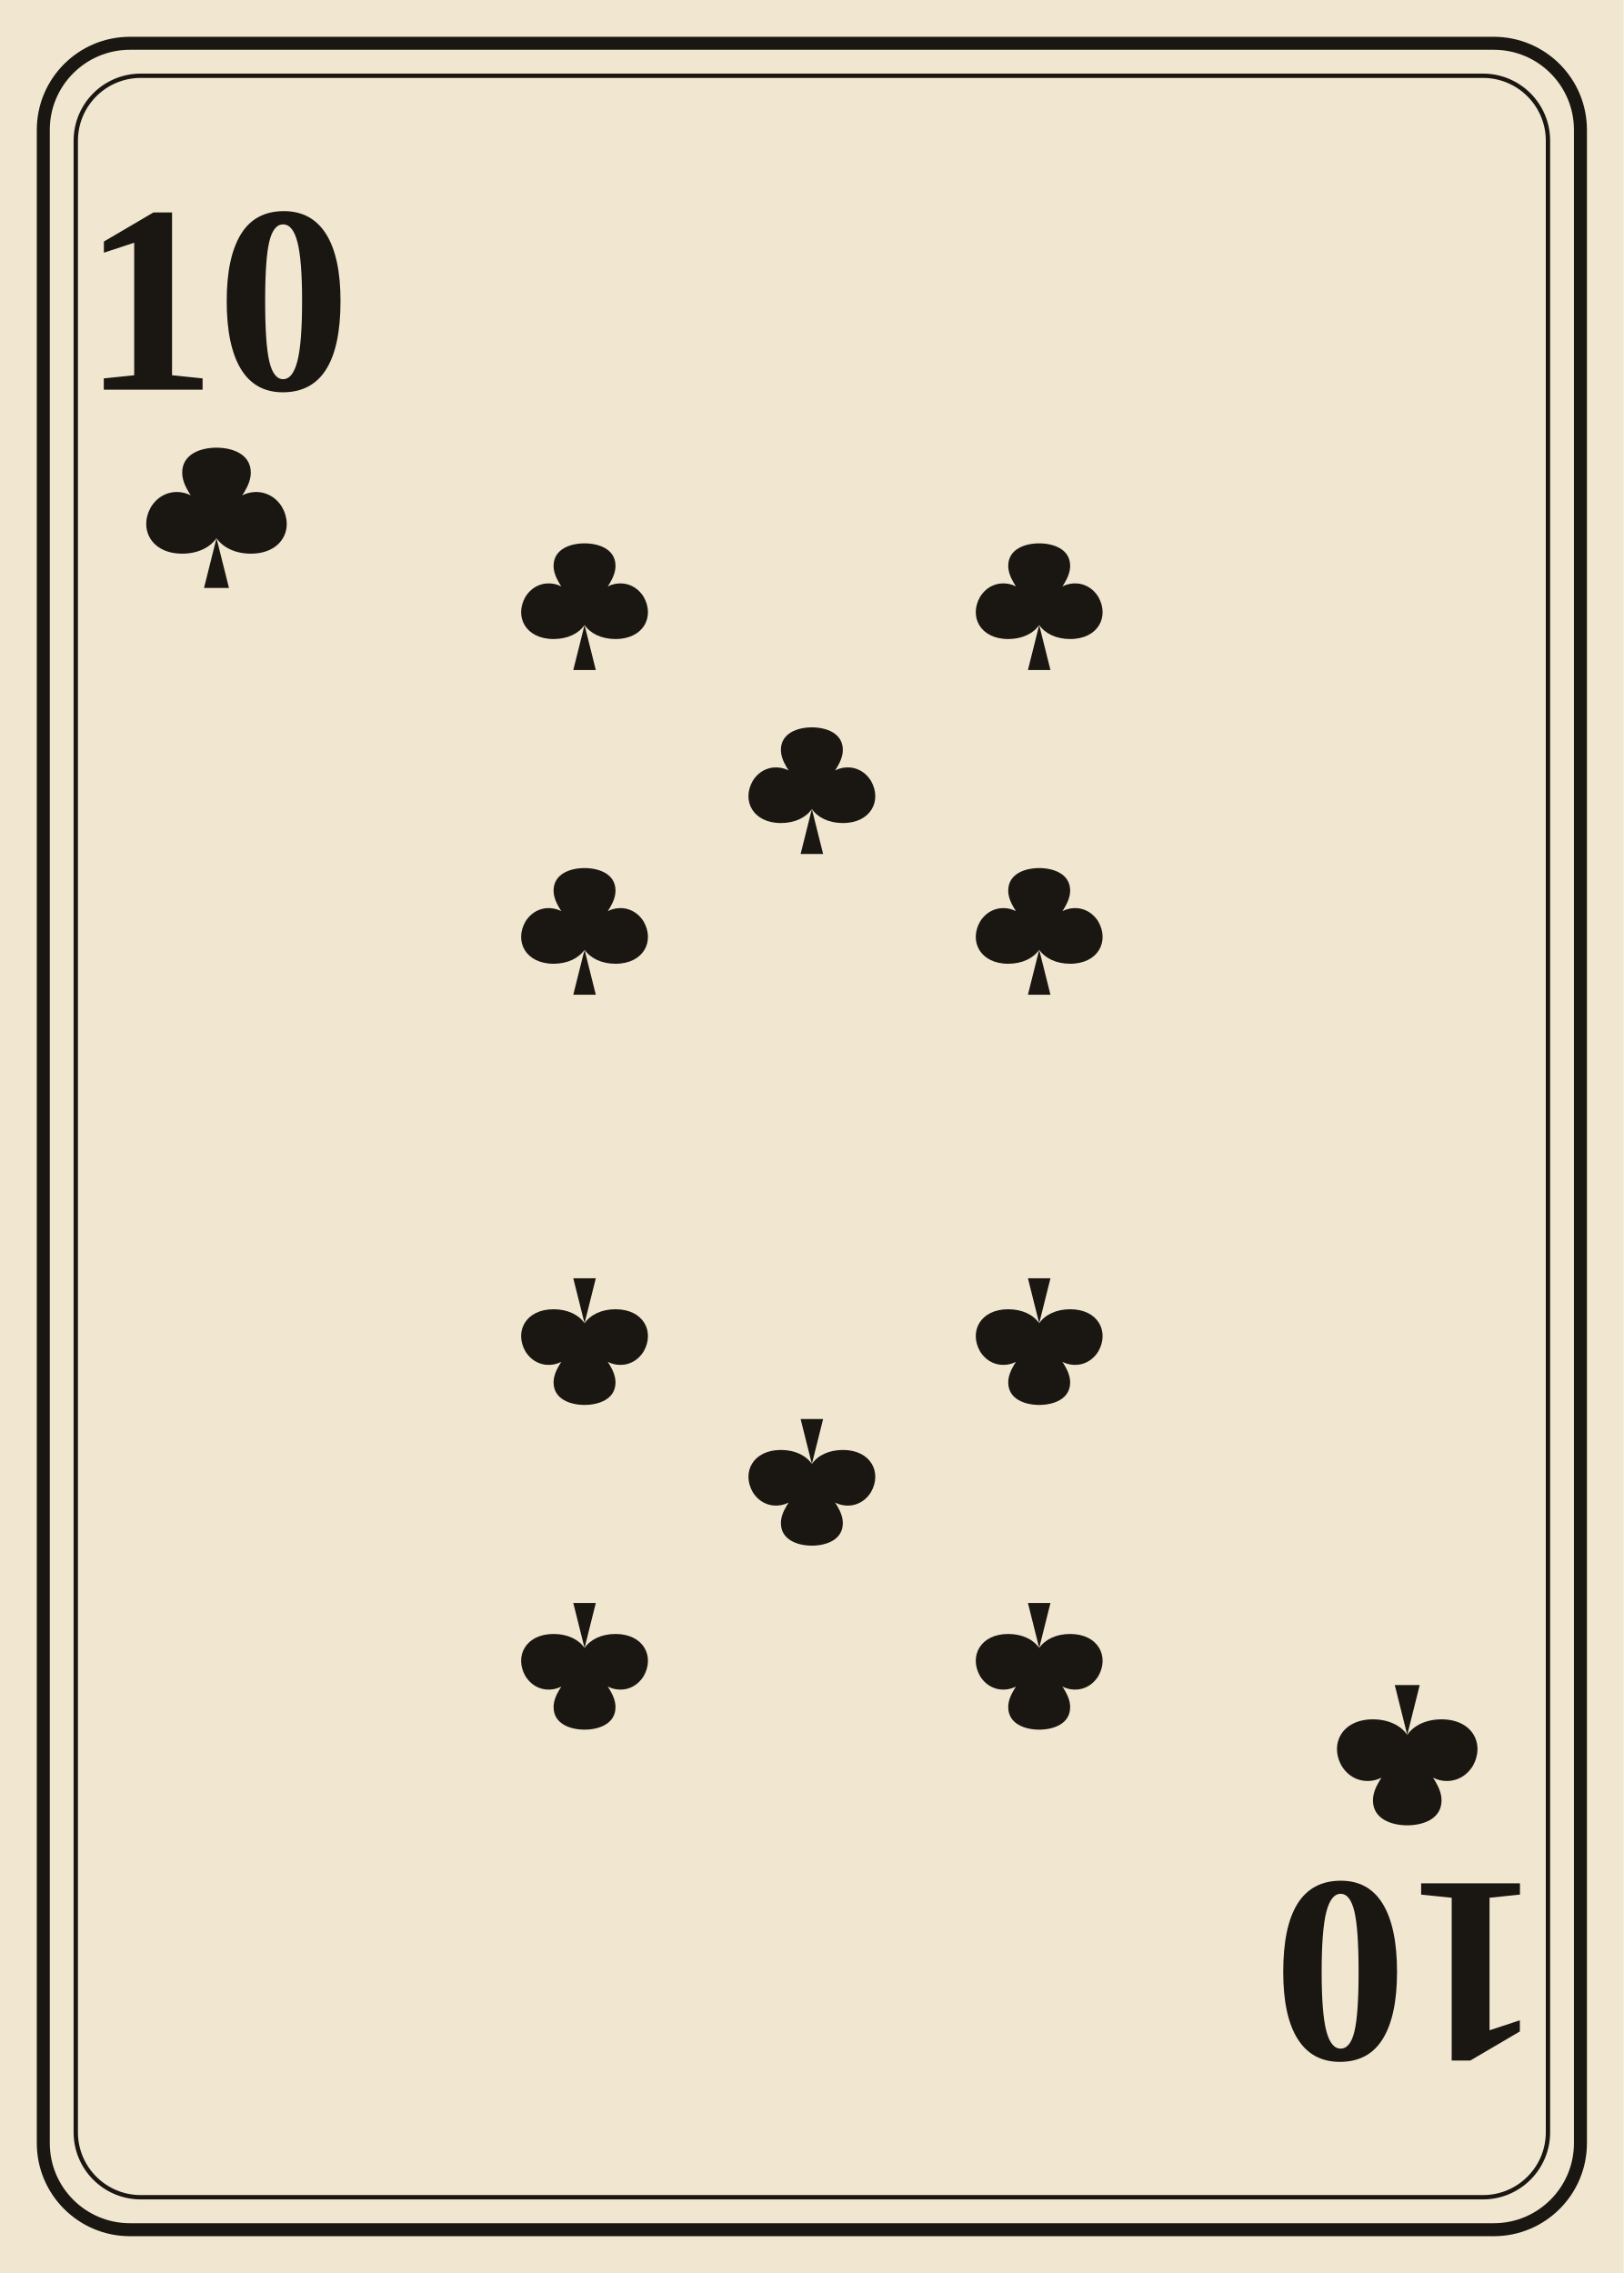
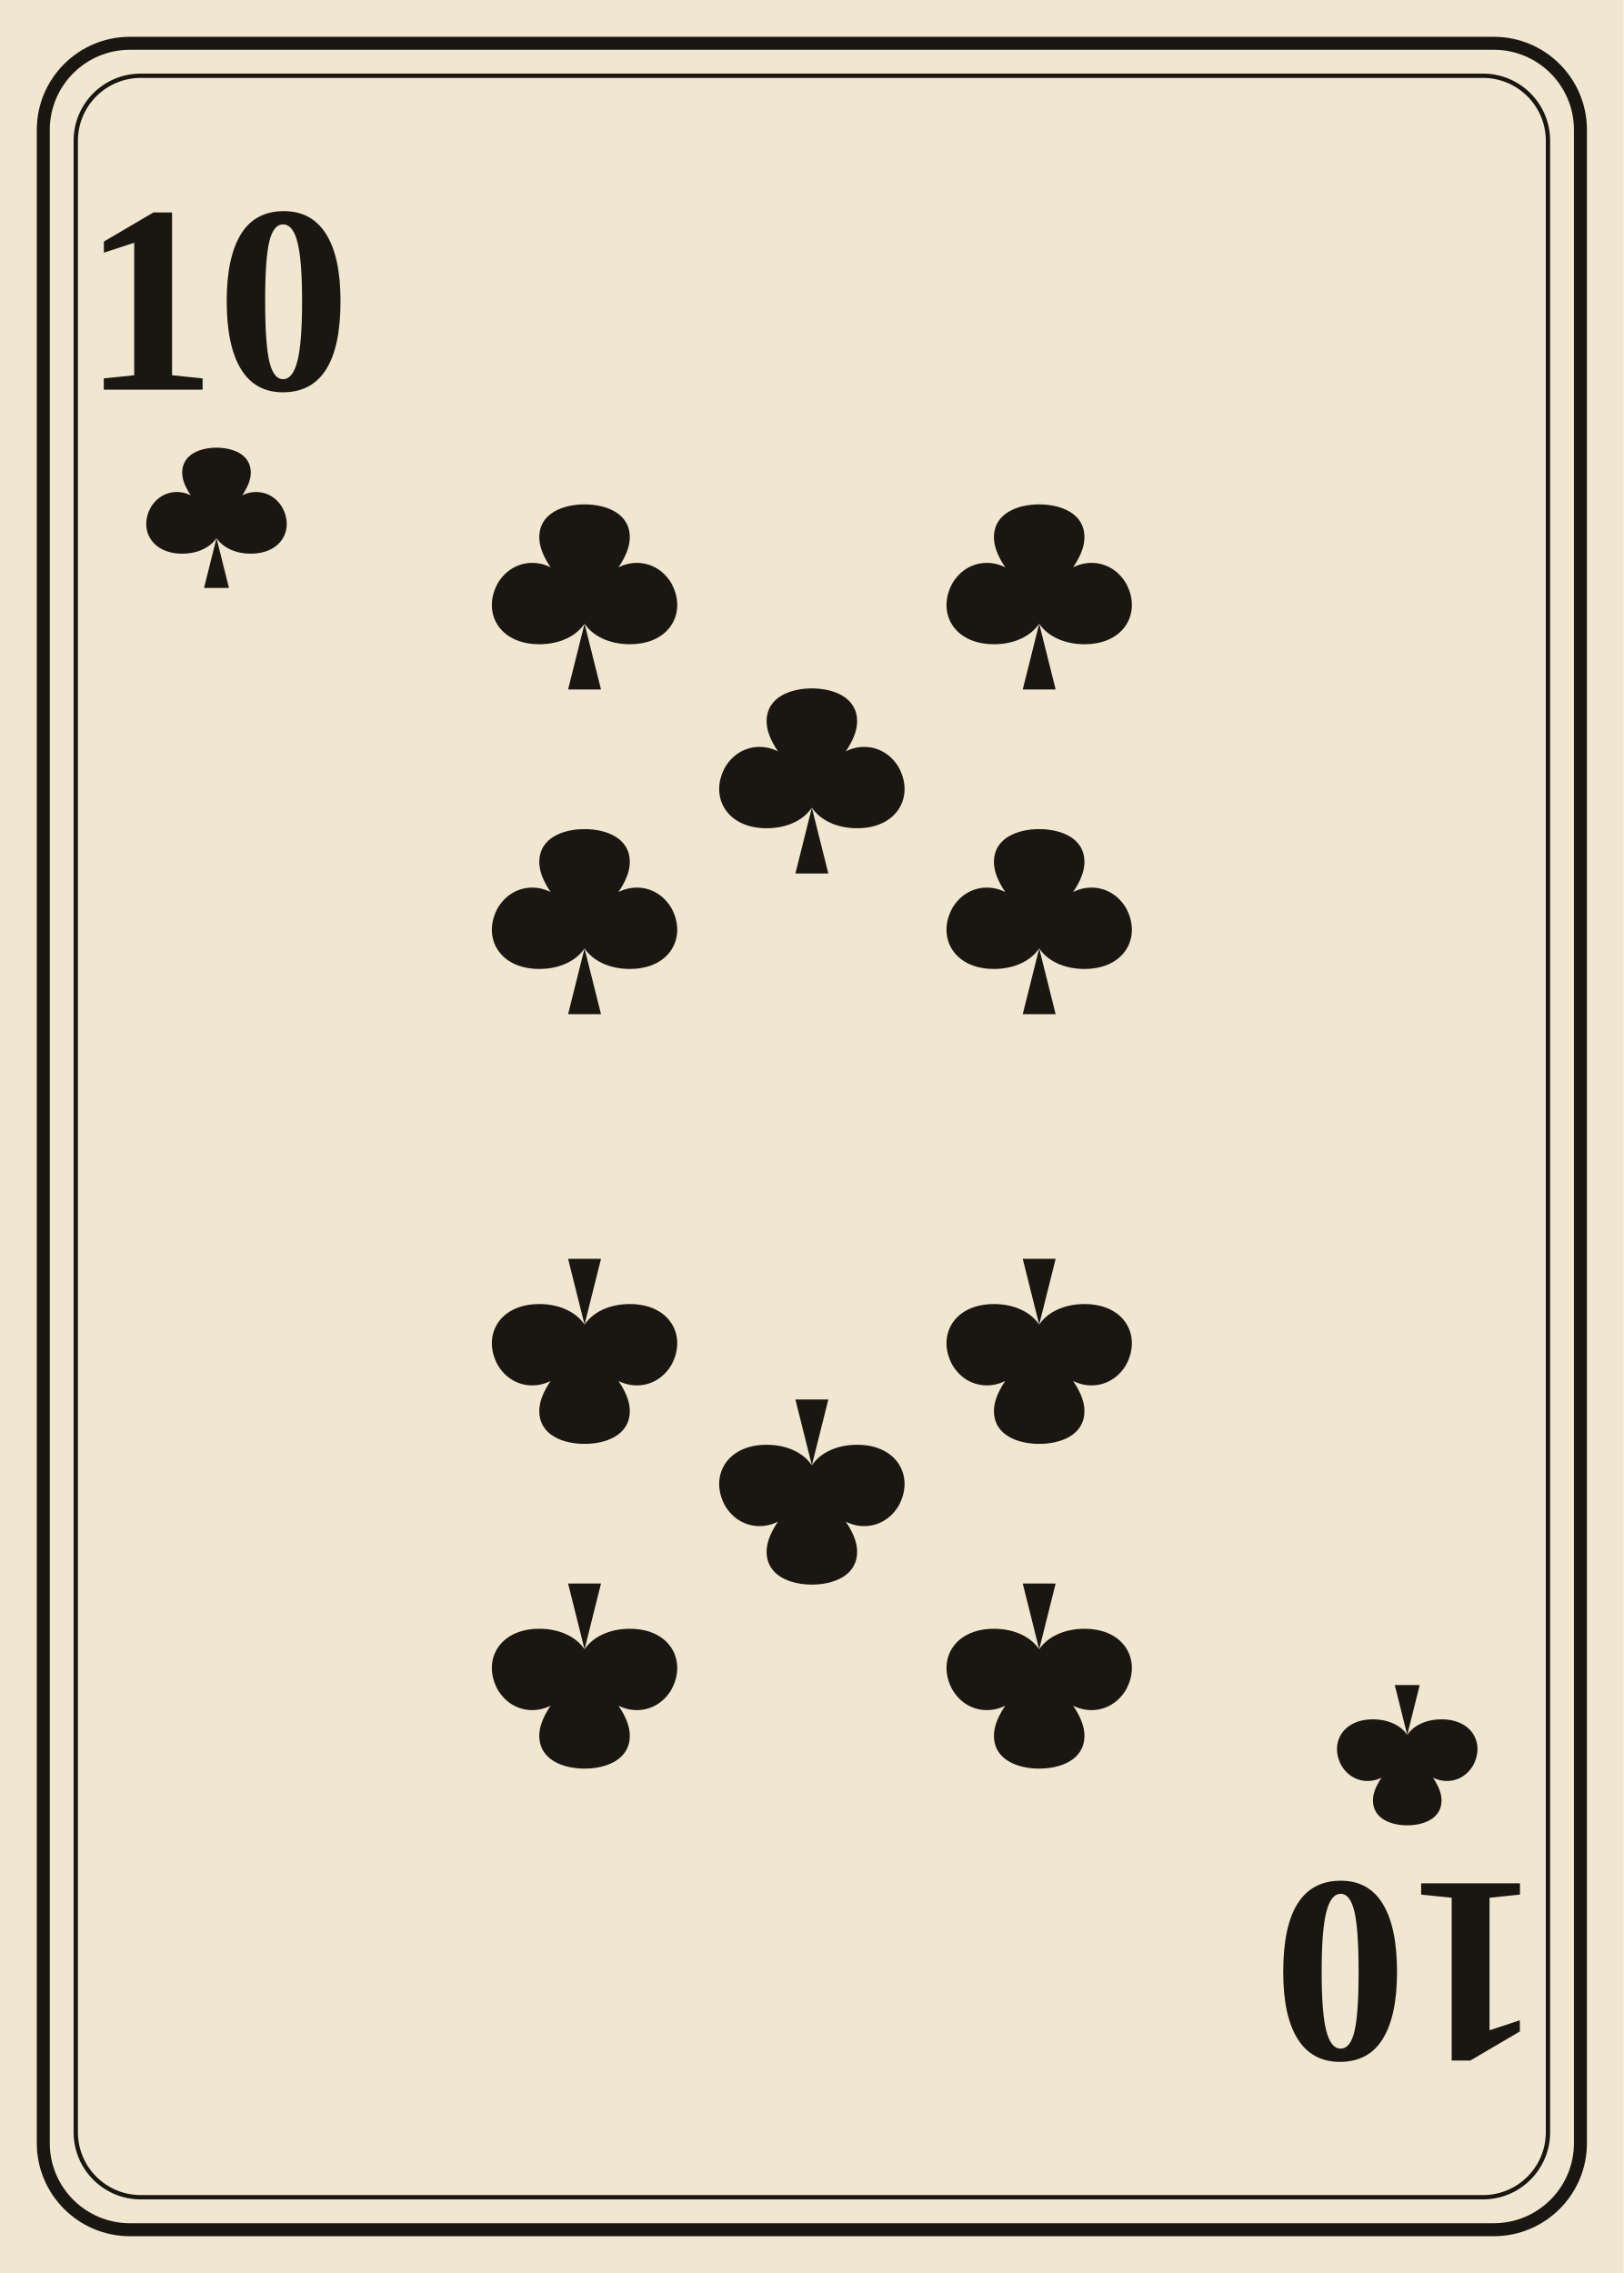
<svg xmlns="http://www.w3.org/2000/svg" viewBox="0 0 750 1050" width="750" height="1050">
  <rect width="750" height="1050" fill="#f1e7d0" />
  <rect x="20" y="20" width="710" height="1010" rx="40" ry="40" fill="none" stroke="#1a1612" stroke-width="6" />
  <rect x="35" y="35" width="680" height="980" rx="30" ry="30" fill="none" stroke="#1a1612" stroke-width="2" />
  <g font-family="Georgia, 'Times New Roman', serif" font-weight="700" fill="#1a1612">
    <text x="100" y="180" font-size="124" text-anchor="middle">10</text>
    <g transform="translate(100 250) scale(0.72)">
      <path d="M -22 8 C -42 8 -50 -8 -42 -22 C -32 -38 -10 -32 -8 -18 C -16 -28 -22 -36 -22 -44 C -22 -56 -10 -60 0 -60 C 10 -60 22 -56 22 -44 C 22 -36 16 -28 8 -18 C 10 -32 32 -38 42 -22 C 50 -8 42 8 22 8 C 12 8 4 4 0 -2 L 8 30 L -8 30 L 0 -2 C -4 4 -12 8 -22 8 Z" fill="#1a1612" />
    </g>
  </g>
  <g transform="rotate(180 375 525)">
    <g font-family="Georgia, 'Times New Roman', serif" font-weight="700" fill="#1a1612">
      <text x="100" y="180" font-size="124" text-anchor="middle">10</text>
      <g transform="translate(100 250) scale(0.72)">
        <path d="M -22 8 C -42 8 -50 -8 -42 -22 C -32 -38 -10 -32 -8 -18 C -16 -28 -22 -36 -22 -44 C -22 -56 -10 -60 0 -60 C 10 -60 22 -56 22 -44 C 22 -36 16 -28 8 -18 C 10 -32 32 -38 42 -22 C 50 -8 42 8 22 8 C 12 8 4 4 0 -2 L 8 30 L -8 30 L 0 -2 C -4 4 -12 8 -22 8 Z" fill="#1a1612" />
      </g>
    </g>
  </g>
-   <g transform="translate(270 290) rotate(0) scale(0.65)">
+   <g transform="translate(270 290) rotate(0) scale(0.95)">
    <path d="M -22 8 C -42 8 -50 -8 -42 -22 C -32 -38 -10 -32 -8 -18 C -16 -28 -22 -36 -22 -44 C -22 -56 -10 -60 0 -60 C 10 -60 22 -56 22 -44 C 22 -36 16 -28 8 -18 C 10 -32 32 -38 42 -22 C 50 -8 42 8 22 8 C 12 8 4 4 0 -2 L 8 30 L -8 30 L 0 -2 C -4 4 -12 8 -22 8 Z" fill="#1a1612" />
  </g>
-   <g transform="translate(480 290) rotate(0) scale(0.65)">
+   <g transform="translate(480 290) rotate(0) scale(0.95)">
    <path d="M -22 8 C -42 8 -50 -8 -42 -22 C -32 -38 -10 -32 -8 -18 C -16 -28 -22 -36 -22 -44 C -22 -56 -10 -60 0 -60 C 10 -60 22 -56 22 -44 C 22 -36 16 -28 8 -18 C 10 -32 32 -38 42 -22 C 50 -8 42 8 22 8 C 12 8 4 4 0 -2 L 8 30 L -8 30 L 0 -2 C -4 4 -12 8 -22 8 Z" fill="#1a1612" />
  </g>
-   <g transform="translate(375 375) rotate(0) scale(0.65)">
+   <g transform="translate(375 375) rotate(0) scale(0.95)">
    <path d="M -22 8 C -42 8 -50 -8 -42 -22 C -32 -38 -10 -32 -8 -18 C -16 -28 -22 -36 -22 -44 C -22 -56 -10 -60 0 -60 C 10 -60 22 -56 22 -44 C 22 -36 16 -28 8 -18 C 10 -32 32 -38 42 -22 C 50 -8 42 8 22 8 C 12 8 4 4 0 -2 L 8 30 L -8 30 L 0 -2 C -4 4 -12 8 -22 8 Z" fill="#1a1612" />
  </g>
-   <g transform="translate(270 440) rotate(0) scale(0.65)">
+   <g transform="translate(270 440) rotate(0) scale(0.95)">
    <path d="M -22 8 C -42 8 -50 -8 -42 -22 C -32 -38 -10 -32 -8 -18 C -16 -28 -22 -36 -22 -44 C -22 -56 -10 -60 0 -60 C 10 -60 22 -56 22 -44 C 22 -36 16 -28 8 -18 C 10 -32 32 -38 42 -22 C 50 -8 42 8 22 8 C 12 8 4 4 0 -2 L 8 30 L -8 30 L 0 -2 C -4 4 -12 8 -22 8 Z" fill="#1a1612" />
  </g>
-   <g transform="translate(480 440) rotate(0) scale(0.65)">
+   <g transform="translate(480 440) rotate(0) scale(0.95)">
    <path d="M -22 8 C -42 8 -50 -8 -42 -22 C -32 -38 -10 -32 -8 -18 C -16 -28 -22 -36 -22 -44 C -22 -56 -10 -60 0 -60 C 10 -60 22 -56 22 -44 C 22 -36 16 -28 8 -18 C 10 -32 32 -38 42 -22 C 50 -8 42 8 22 8 C 12 8 4 4 0 -2 L 8 30 L -8 30 L 0 -2 C -4 4 -12 8 -22 8 Z" fill="#1a1612" />
  </g>
-   <g transform="translate(270 610) rotate(180) scale(0.65)">
+   <g transform="translate(270 610) rotate(180) scale(0.95)">
    <path d="M -22 8 C -42 8 -50 -8 -42 -22 C -32 -38 -10 -32 -8 -18 C -16 -28 -22 -36 -22 -44 C -22 -56 -10 -60 0 -60 C 10 -60 22 -56 22 -44 C 22 -36 16 -28 8 -18 C 10 -32 32 -38 42 -22 C 50 -8 42 8 22 8 C 12 8 4 4 0 -2 L 8 30 L -8 30 L 0 -2 C -4 4 -12 8 -22 8 Z" fill="#1a1612" />
  </g>
-   <g transform="translate(480 610) rotate(180) scale(0.65)">
+   <g transform="translate(480 610) rotate(180) scale(0.95)">
    <path d="M -22 8 C -42 8 -50 -8 -42 -22 C -32 -38 -10 -32 -8 -18 C -16 -28 -22 -36 -22 -44 C -22 -56 -10 -60 0 -60 C 10 -60 22 -56 22 -44 C 22 -36 16 -28 8 -18 C 10 -32 32 -38 42 -22 C 50 -8 42 8 22 8 C 12 8 4 4 0 -2 L 8 30 L -8 30 L 0 -2 C -4 4 -12 8 -22 8 Z" fill="#1a1612" />
  </g>
-   <g transform="translate(375 675) rotate(180) scale(0.65)">
+   <g transform="translate(375 675) rotate(180) scale(0.95)">
    <path d="M -22 8 C -42 8 -50 -8 -42 -22 C -32 -38 -10 -32 -8 -18 C -16 -28 -22 -36 -22 -44 C -22 -56 -10 -60 0 -60 C 10 -60 22 -56 22 -44 C 22 -36 16 -28 8 -18 C 10 -32 32 -38 42 -22 C 50 -8 42 8 22 8 C 12 8 4 4 0 -2 L 8 30 L -8 30 L 0 -2 C -4 4 -12 8 -22 8 Z" fill="#1a1612" />
  </g>
-   <g transform="translate(270 760) rotate(180) scale(0.65)">
+   <g transform="translate(270 760) rotate(180) scale(0.95)">
    <path d="M -22 8 C -42 8 -50 -8 -42 -22 C -32 -38 -10 -32 -8 -18 C -16 -28 -22 -36 -22 -44 C -22 -56 -10 -60 0 -60 C 10 -60 22 -56 22 -44 C 22 -36 16 -28 8 -18 C 10 -32 32 -38 42 -22 C 50 -8 42 8 22 8 C 12 8 4 4 0 -2 L 8 30 L -8 30 L 0 -2 C -4 4 -12 8 -22 8 Z" fill="#1a1612" />
  </g>
-   <g transform="translate(480 760) rotate(180) scale(0.65)">
+   <g transform="translate(480 760) rotate(180) scale(0.95)">
    <path d="M -22 8 C -42 8 -50 -8 -42 -22 C -32 -38 -10 -32 -8 -18 C -16 -28 -22 -36 -22 -44 C -22 -56 -10 -60 0 -60 C 10 -60 22 -56 22 -44 C 22 -36 16 -28 8 -18 C 10 -32 32 -38 42 -22 C 50 -8 42 8 22 8 C 12 8 4 4 0 -2 L 8 30 L -8 30 L 0 -2 C -4 4 -12 8 -22 8 Z" fill="#1a1612" />
  </g>
</svg>
